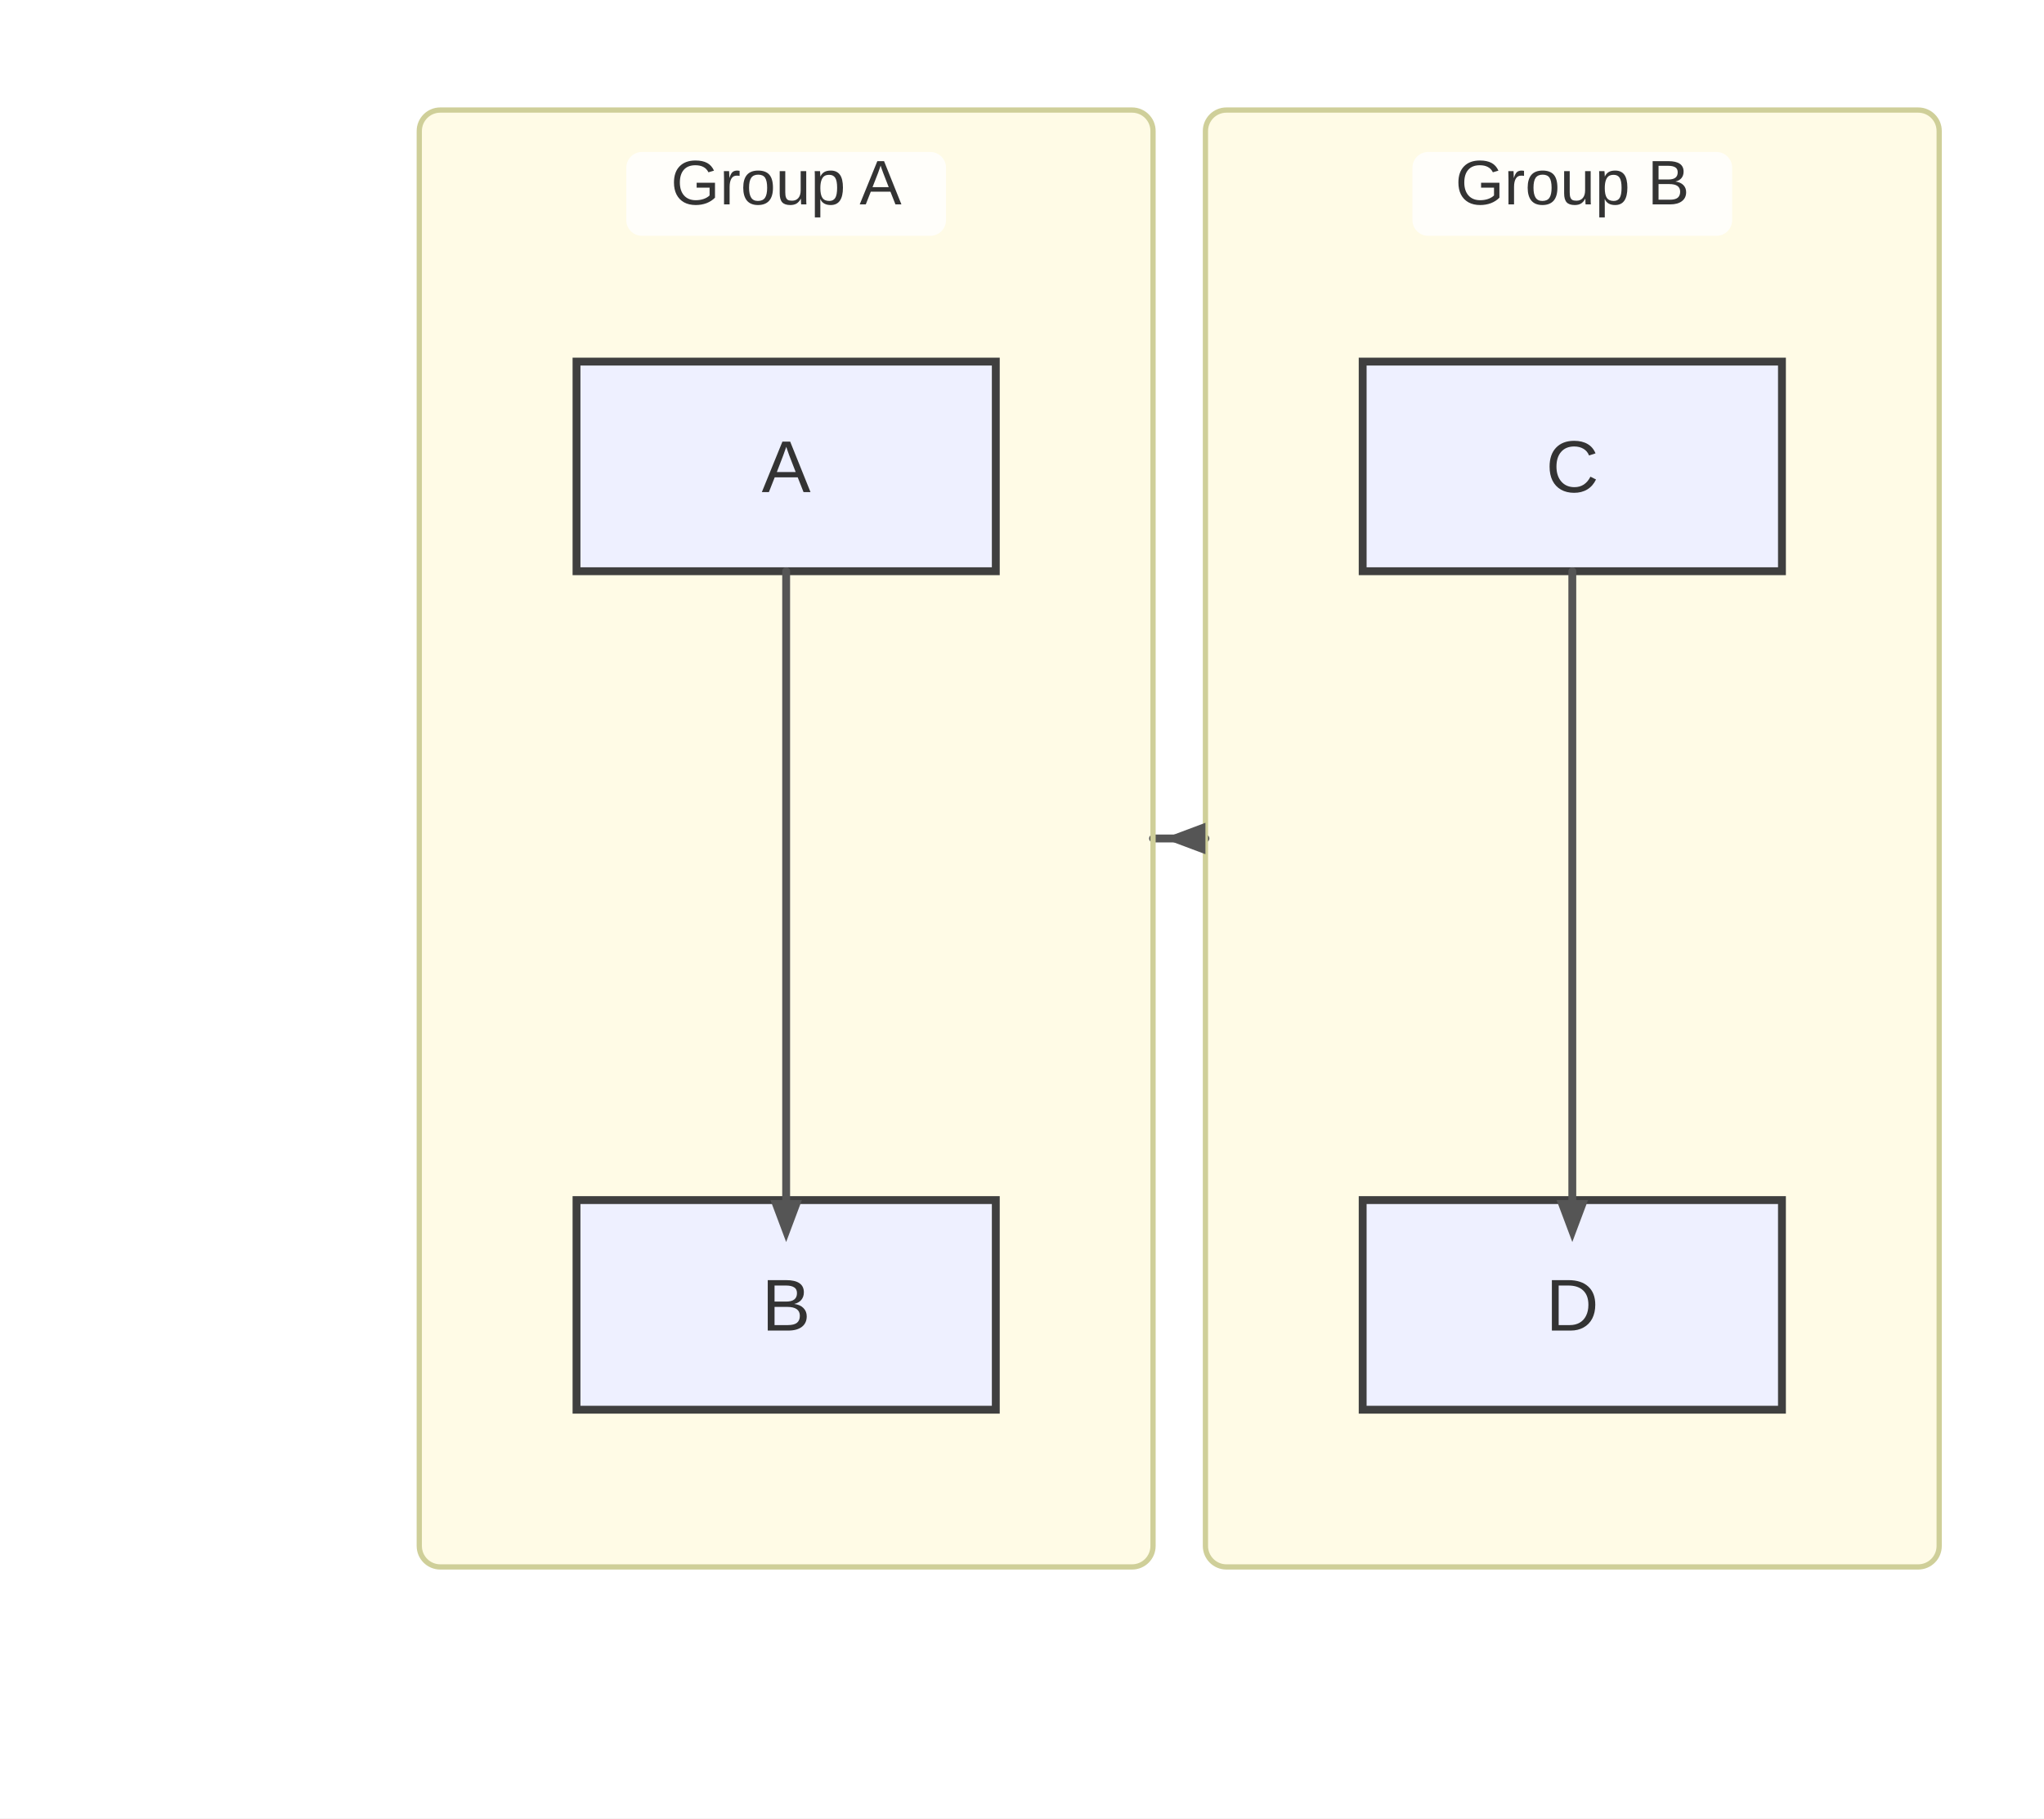
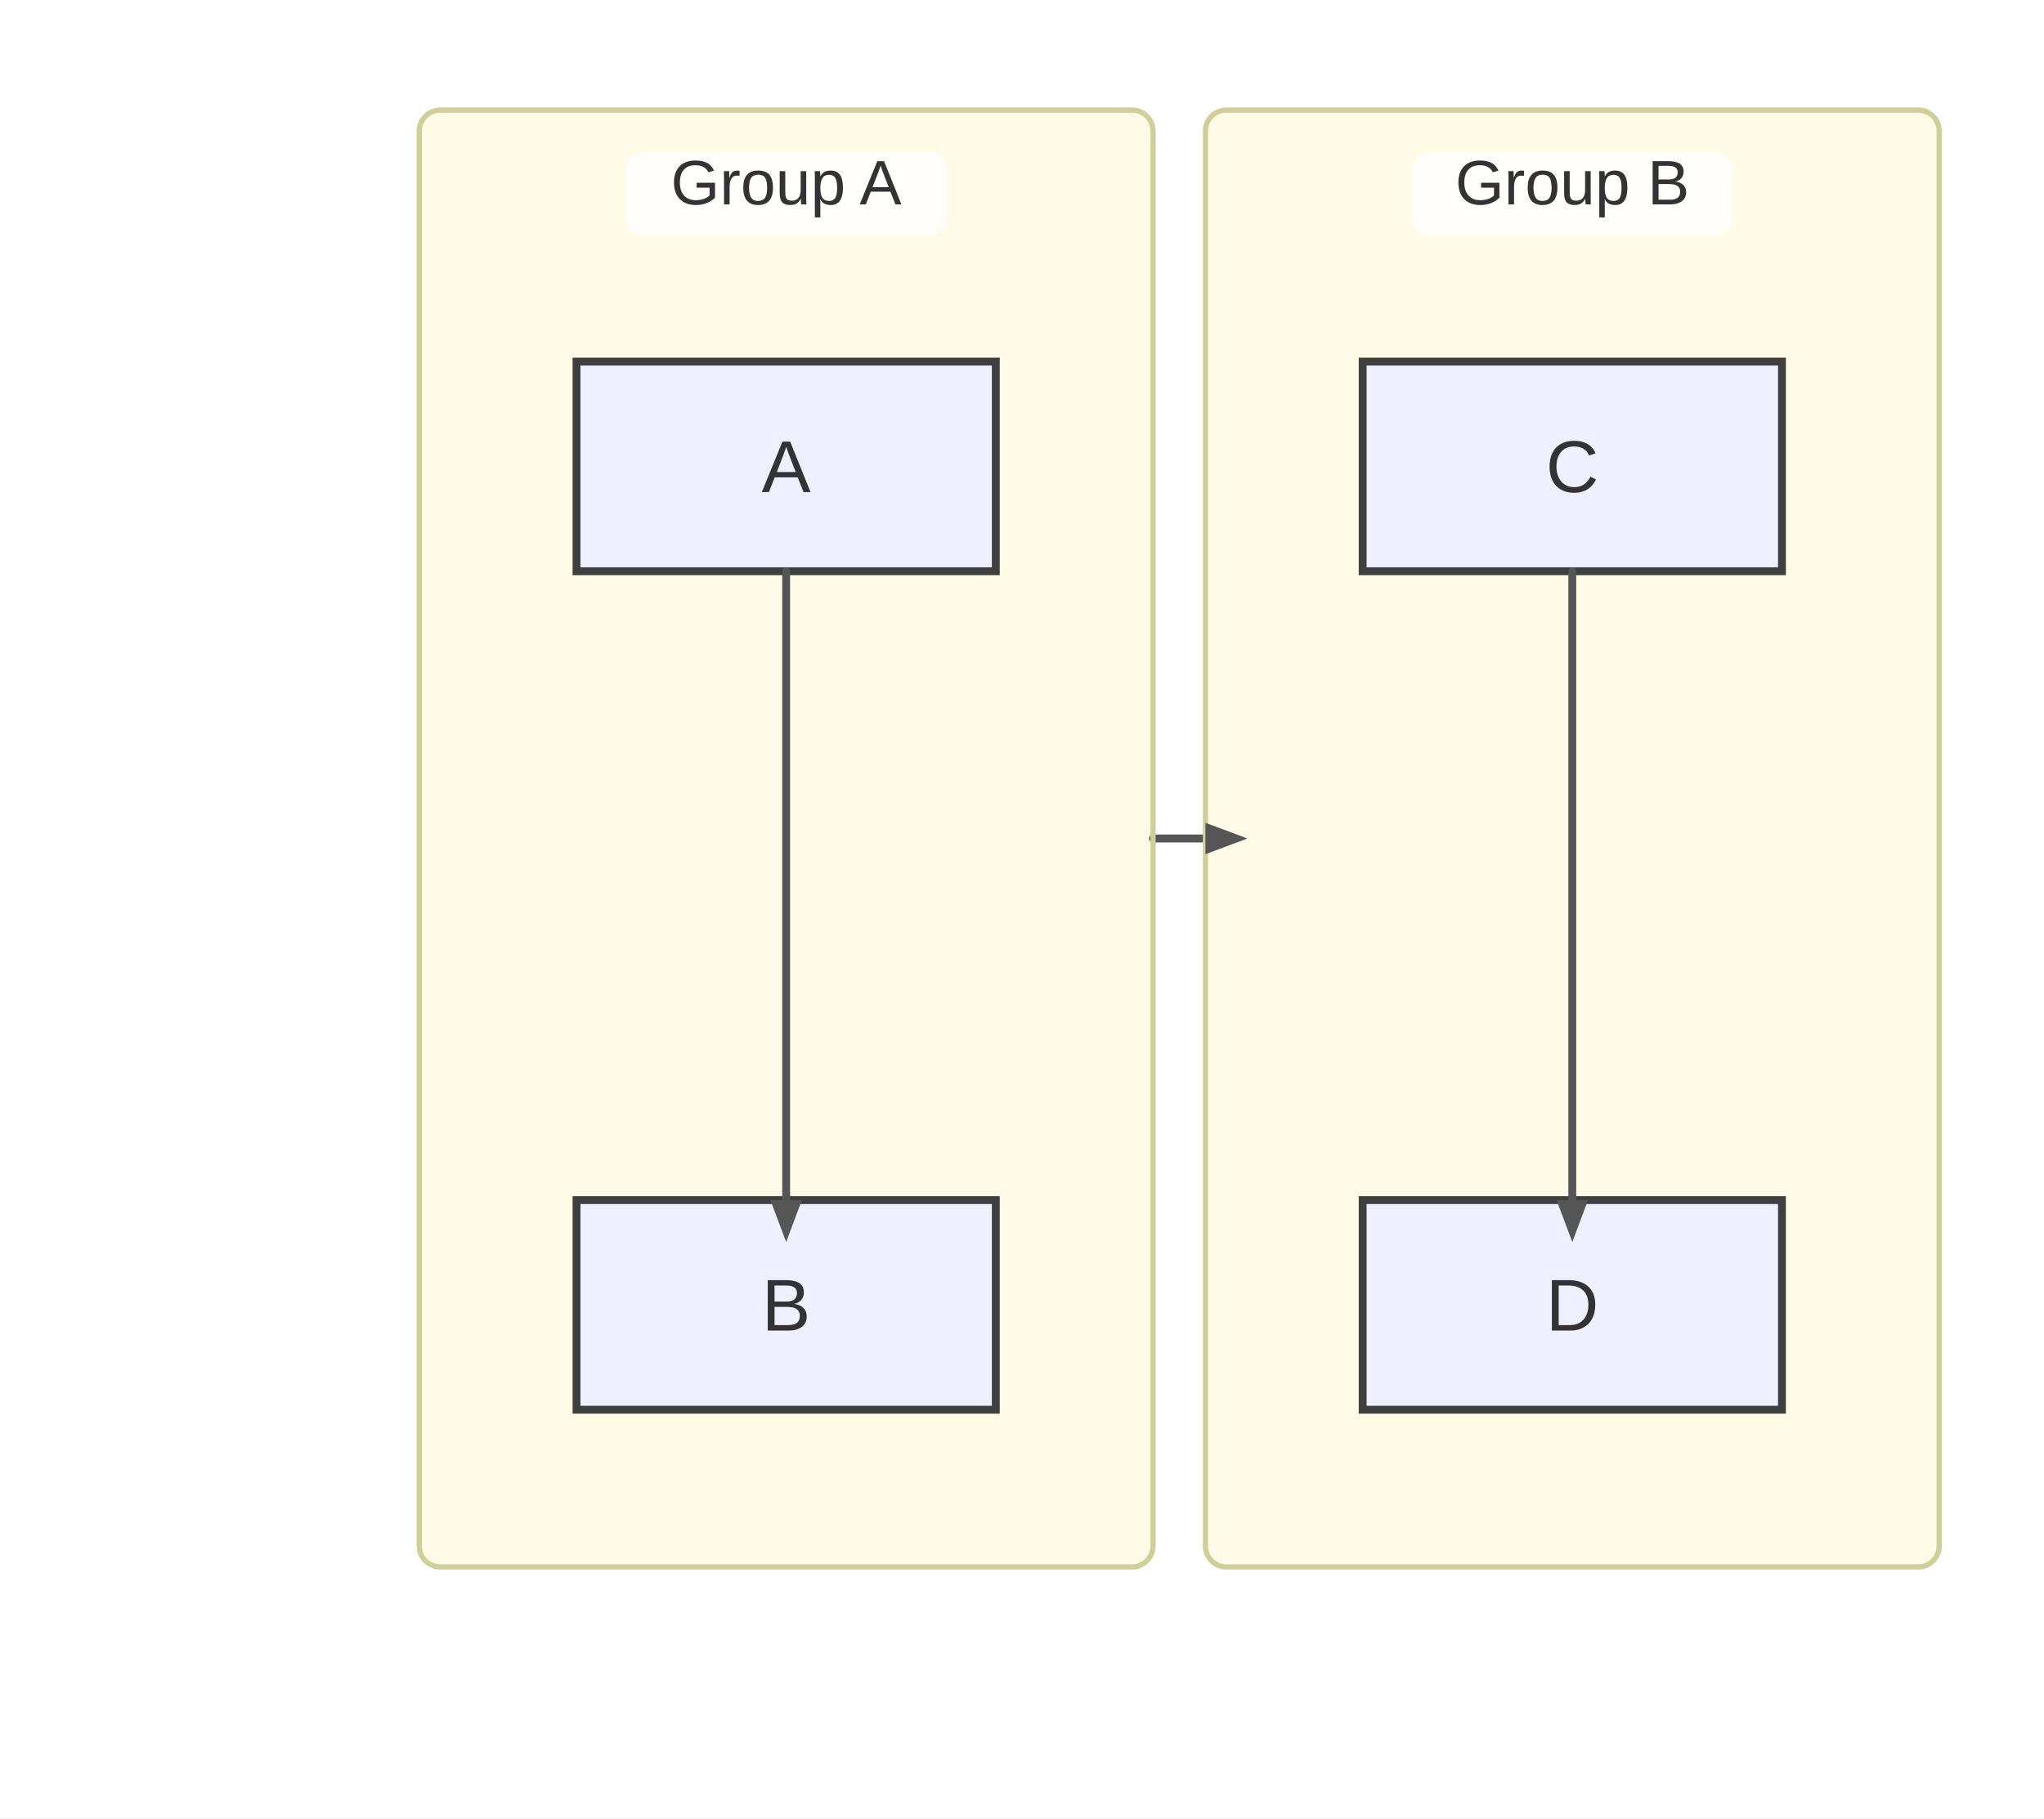
<svg xmlns="http://www.w3.org/2000/svg" width="390" height="347" viewBox="0 0 390 347">
  <rect x="0" y="0" width="390" height="347" fill="#ffffff" />
  <defs>
    <marker id="arrow" viewBox="0 0 11 11" markerWidth="11" markerHeight="11" refX="11" refY="6" orient="auto" markerUnits="userSpaceOnUse">
      <path d="M0,0 L0,11 L11,6 z" fill="#555555" />
    </marker>
    <marker id="circle-marker" viewBox="0 0 9 9" markerWidth="9" markerHeight="9" refX="4.5" refY="4.5" orient="auto" markerUnits="userSpaceOnUse">
      <circle cx="4.5" cy="4.5" r="4.5" fill="#555555" />
    </marker>
    <marker id="cross-marker" viewBox="0 0 12 12" markerWidth="12" markerHeight="12" refX="6" refY="6" orient="auto" markerUnits="userSpaceOnUse">
      <path d="M1.5,1.5 L10.5,10.5 M10.5,1.5 L1.5,10.5" stroke="#555555" stroke-width="2.25" />
    </marker>
  </defs>
  <g class="subgraph-bg">
    <rect x="80" y="21" width="140" height="278" rx="4" ry="4" fill="#fffbe6" stroke="none" />
    <rect x="230" y="21" width="140" height="278" rx="4" ry="4" fill="#fffbe6" stroke="none" />
  </g>
  <g id="A">
    <rect x="110" y="69" width="80" height="40" rx="0" ry="0" stroke="#3f3f3f" stroke-width="1.5" fill="#eef0ff" />
    <text x="150" y="93.9" text-anchor="middle" font-family="Arial, sans-serif" font-size="14" fill="#333">A</text>
  </g>
  <g id="B">
    <rect x="110" y="229" width="80" height="40" rx="0" ry="0" stroke="#3f3f3f" stroke-width="1.5" fill="#eef0ff" />
    <text x="150" y="253.9" text-anchor="middle" font-family="Arial, sans-serif" font-size="14" fill="#333">B</text>
  </g>
  <g id="C">
    <rect x="260" y="69" width="80" height="40" rx="0" ry="0" stroke="#3f3f3f" stroke-width="1.5" fill="#eef0ff" />
    <text x="300" y="93.9" text-anchor="middle" font-family="Arial, sans-serif" font-size="14" fill="#333">C</text>
  </g>
  <g id="D">
    <rect x="260" y="229" width="80" height="40" rx="0" ry="0" stroke="#3f3f3f" stroke-width="1.5" fill="#eef0ff" />
    <text x="300" y="253.9" text-anchor="middle" font-family="Arial, sans-serif" font-size="14" fill="#333">D</text>
  </g>
  <path d="M150,109 L150,119 C150,131 150,213 150,219 L150,229" stroke="#555555" stroke-width="1.5" fill="none" stroke-linecap="round" stroke-linejoin="round" />
  <path d="M300,109 L300,119 C300,131 300,213 300,219 L300,229" stroke="#555555" stroke-width="1.5" fill="none" stroke-linecap="round" stroke-linejoin="round" />
  <path d="M220,160 L230,160" stroke="#555555" stroke-width="1.5" fill="none" stroke-linecap="round" stroke-linejoin="round" />
  <g class="subgraph-borders">
    <rect x="80" y="21" width="140" height="278" rx="4" ry="4" fill="none" stroke="#cfcf99" stroke-width="1" />
    <rect x="230" y="21" width="140" height="278" rx="4" ry="4" fill="none" stroke="#cfcf99" stroke-width="1" />
  </g>
  <g class="subgraph-title-bg">
    <rect x="119.5" y="29" width="61" height="16" rx="3" ry="3" fill="rgba(255,255,255,0.8)" stroke="none" />
    <rect x="269.5" y="29" width="61" height="16" rx="3" ry="3" fill="rgba(255,255,255,0.8)" stroke="none" />
  </g>
  <g class="subgraph-titles">
    <text x="150" y="39" text-anchor="middle" font-family="Arial, sans-serif" font-size="12" fill="#333">Group A</text>
    <text x="300" y="39" text-anchor="middle" font-family="Arial, sans-serif" font-size="12" fill="#333">Group B</text>
  </g>
  <path d="M150,237 L147,229 L153,229 Z" fill="#555555" />
  <path d="M300,237 L297,229 L303,229 Z" fill="#555555" />
-   <path d="M222,160 L230,157 L230,163 Z" fill="#555555" />
+   <path d="M238,160 L230,163 L230,157 Z" fill="#555555" />
</svg>
